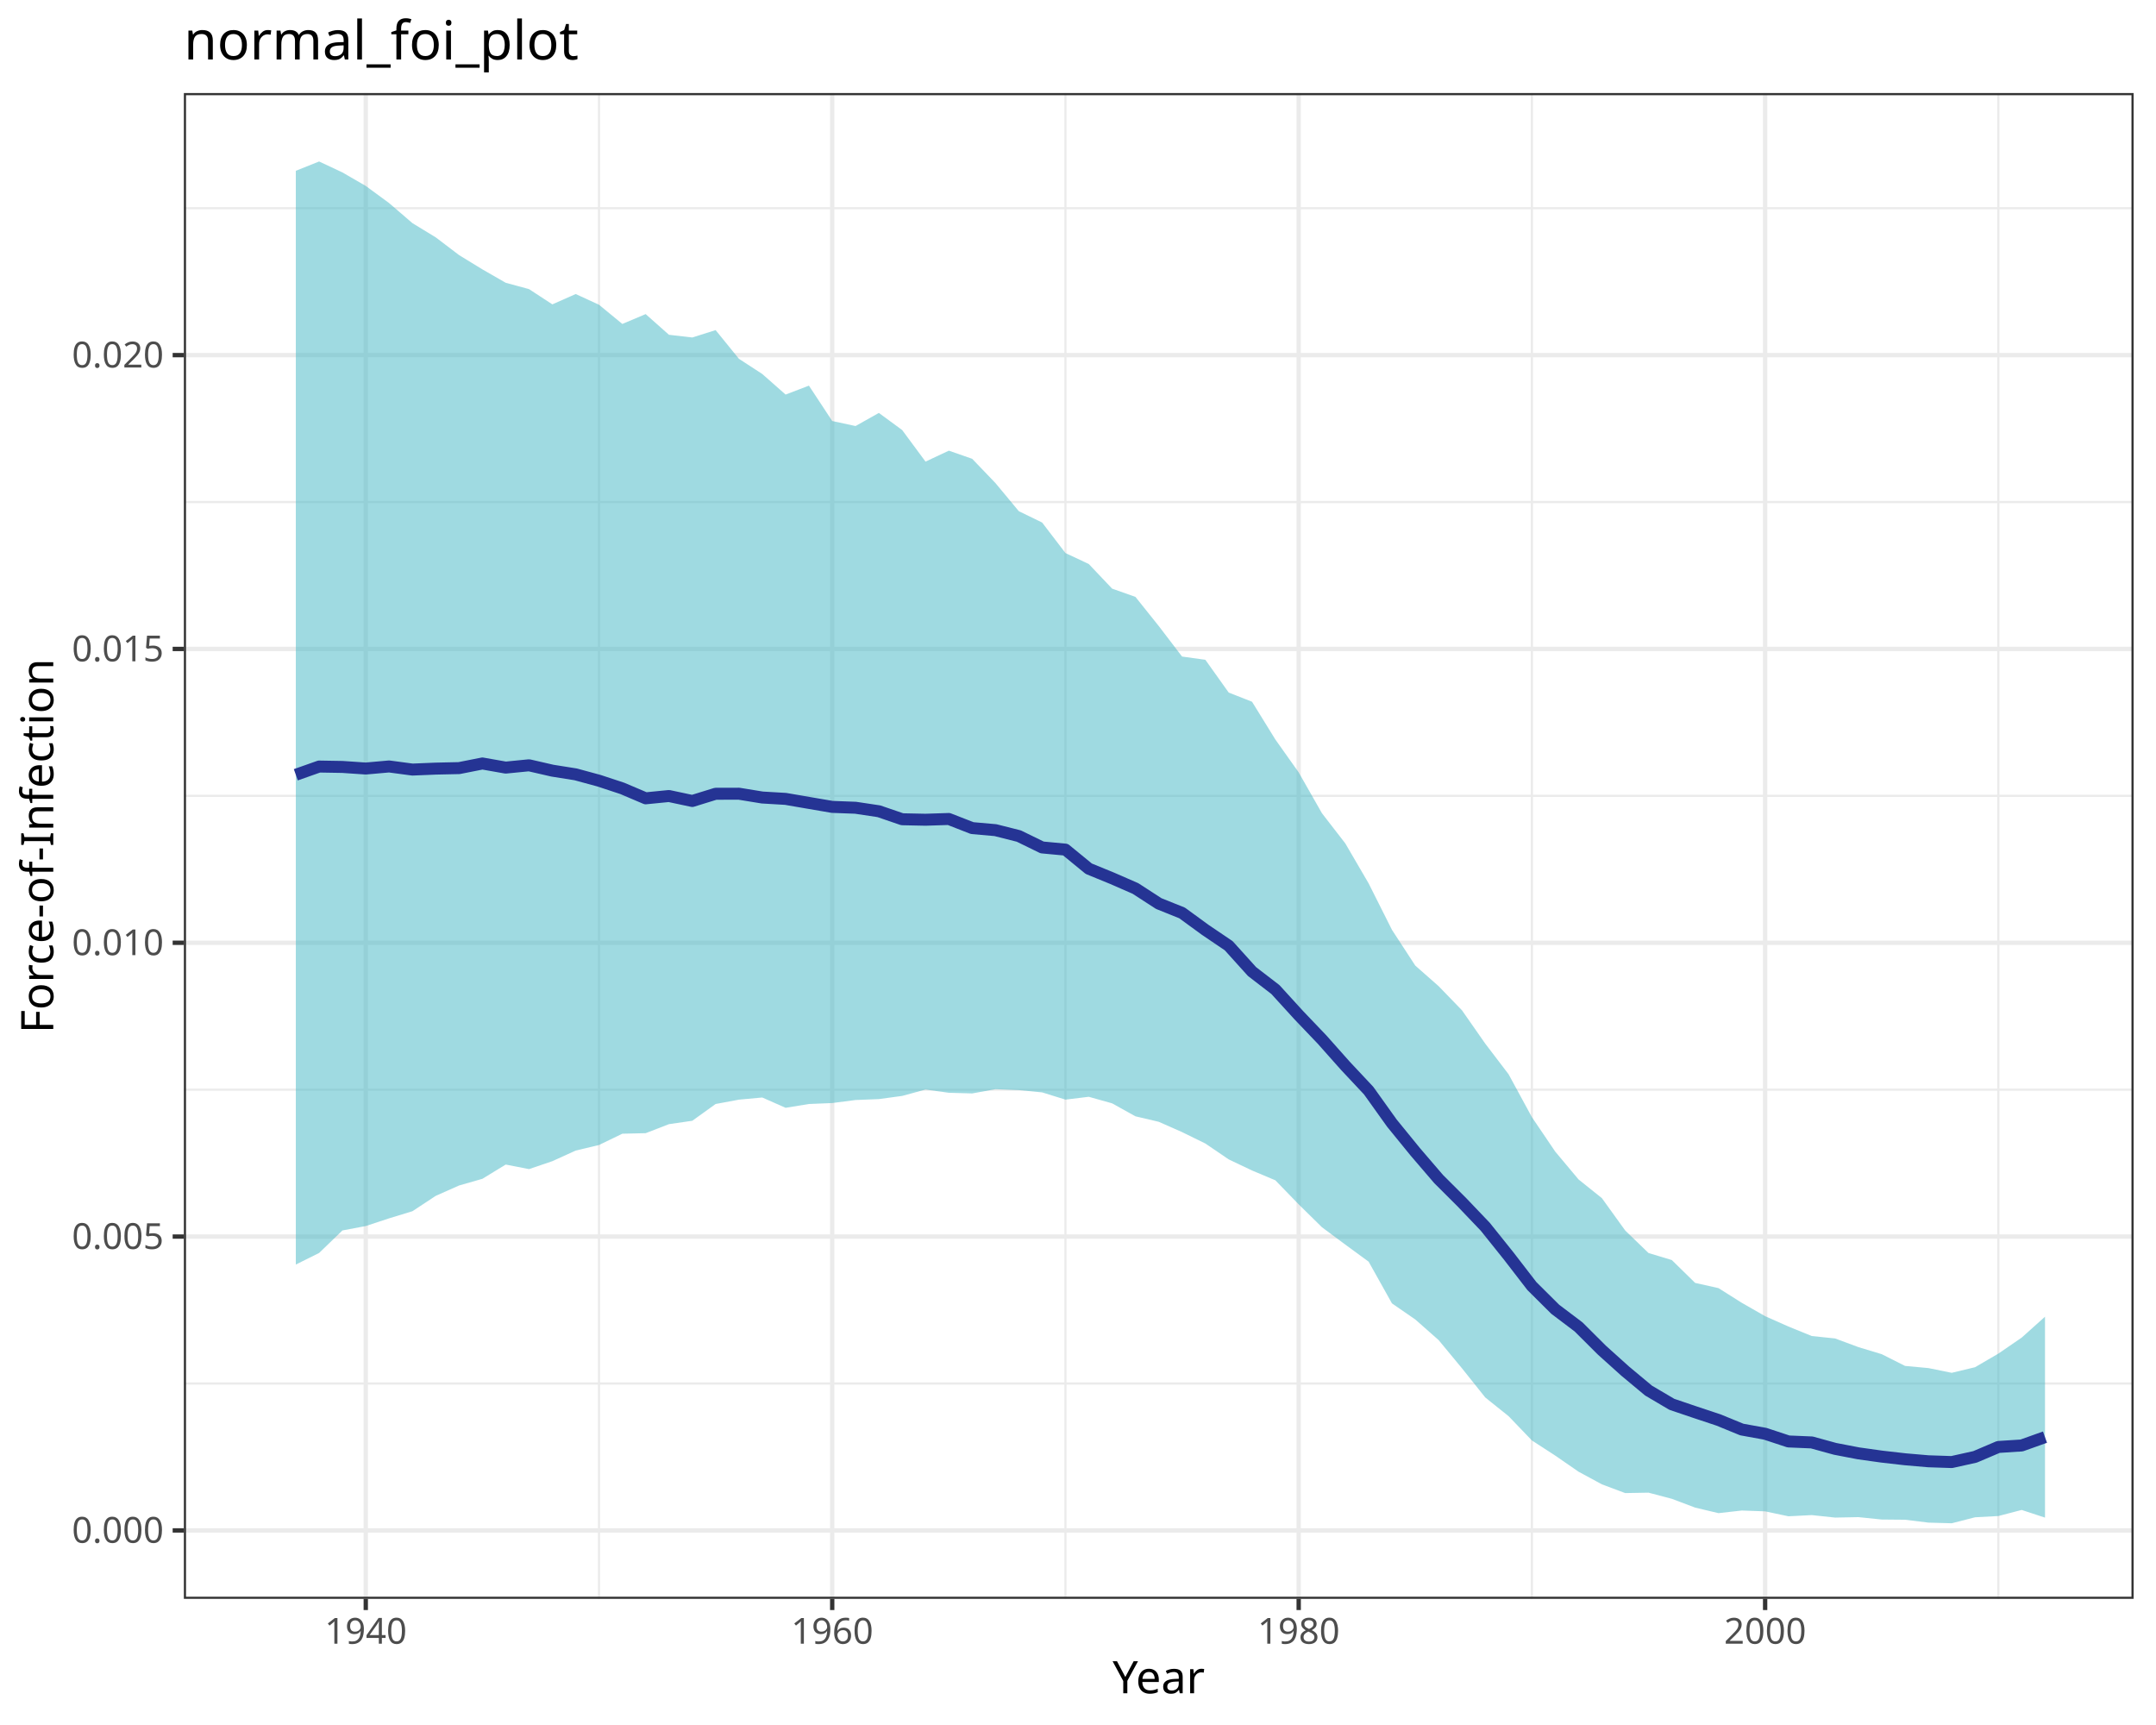
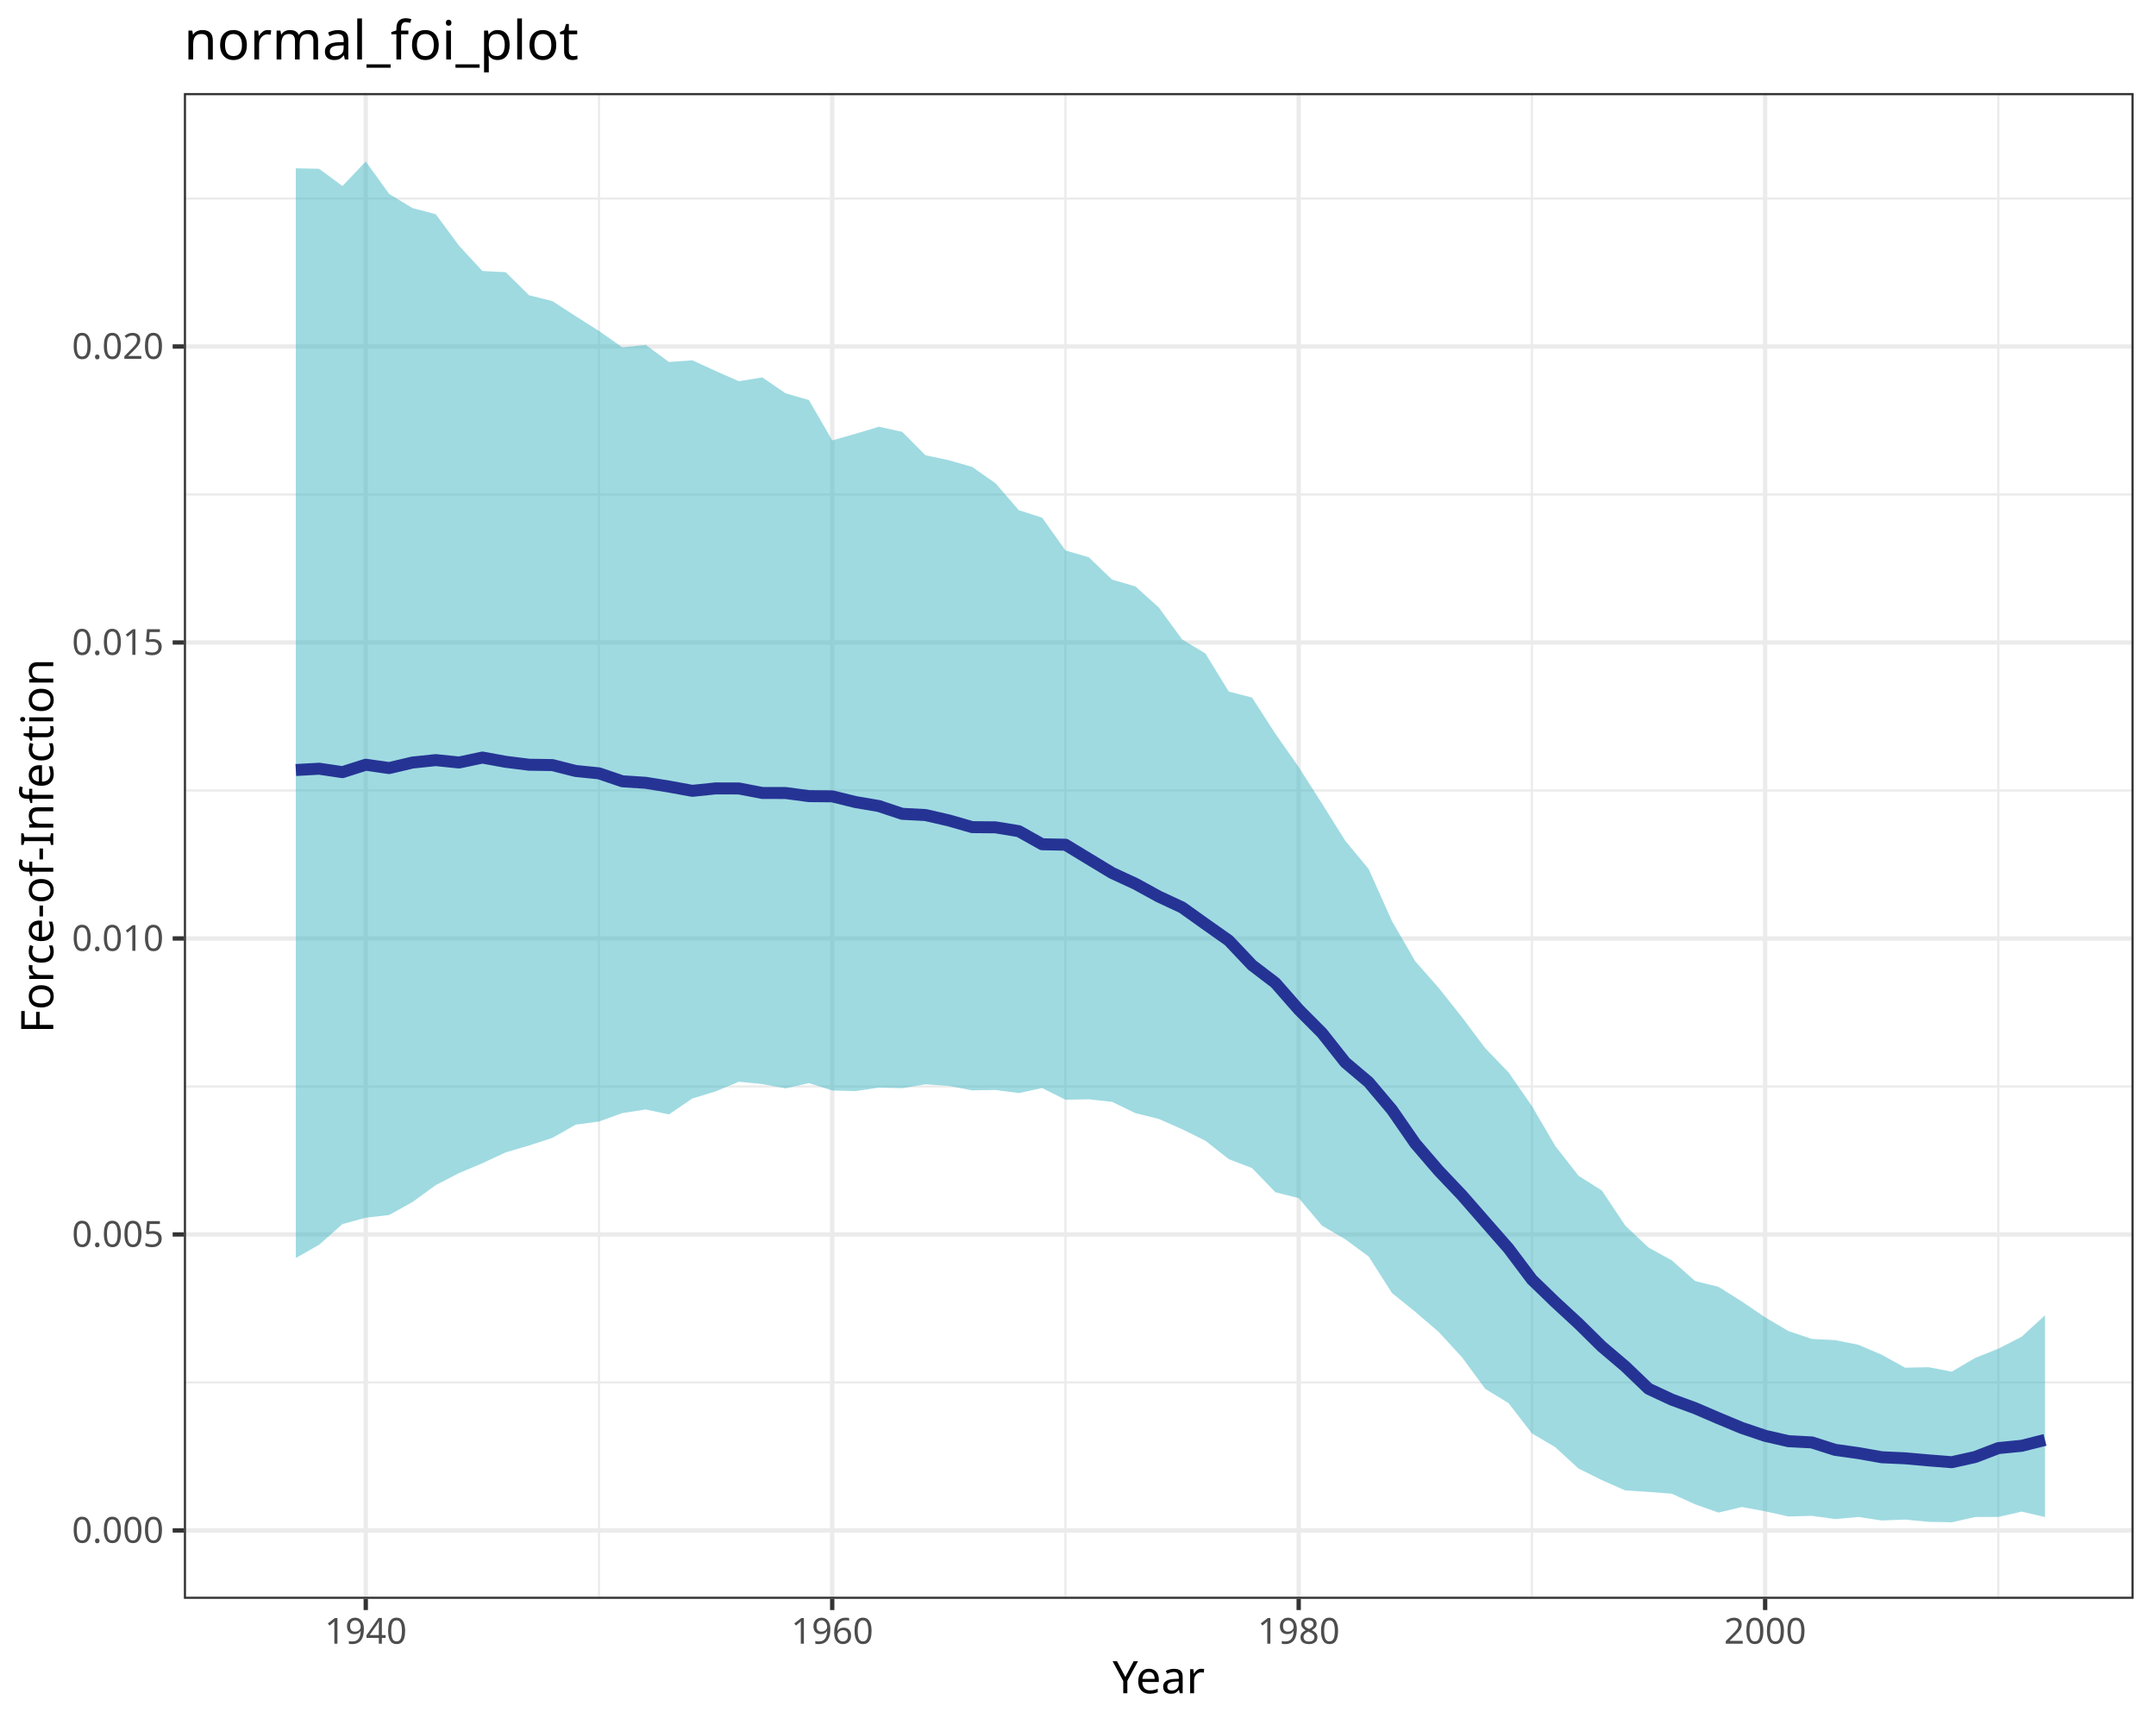
<svg xmlns="http://www.w3.org/2000/svg" class="svglite" data-engine-version="2.0" width="720.00pt" height="576.00pt" viewBox="0 0 720.00 576.00">
  <defs>
    <style type="text/css">
    .svglite line, .svglite polyline, .svglite polygon, .svglite path, .svglite rect, .svglite circle {
      fill: none;
      stroke: #000000;
      stroke-linecap: round;
      stroke-linejoin: round;
      stroke-miterlimit: 10.00;
    }
  </style>
  </defs>
  <rect width="100%" height="100%" style="stroke: none; fill: #FFFFFF;" />
  <defs>
    <clipPath id="cpMC4wMHw3MjAuMDB8MC4wMHw1NzYuMDA=">
      <rect x="0.00" y="0.00" width="720.00" height="576.00" />
    </clipPath>
  </defs>
  <g clip-path="url(#cpMC4wMHw3MjAuMDB8MC4wMHw1NzYuMDA=)">
    <rect x="0.00" y="0.00" width="720.00" height="576.00" style="stroke-width: 1.45; stroke: #FFFFFF; fill: #FFFFFF;" />
  </g>
  <defs>
    <clipPath id="cpNjEuNDB8NzEyLjUzfDMxLjA3fDUzMy44OA==">
      <rect x="61.40" y="31.07" width="651.13" height="502.81" />
    </clipPath>
  </defs>
  <g clip-path="url(#cpNjEuNDB8NzEyLjUzfDMxLjA3fDUzMy44OA==)">
    <rect x="61.40" y="31.07" width="651.13" height="502.81" style="stroke-width: 1.45; stroke: none; fill: #FFFFFF;" />
-     <polyline points="61.40,461.97 712.53,461.97 " style="stroke-width: 0.73; stroke: #EBEBEB; stroke-linecap: butt;" />
-     <polyline points="61.40,363.86 712.53,363.86 " style="stroke-width: 0.73; stroke: #EBEBEB; stroke-linecap: butt;" />
-     <polyline points="61.40,265.75 712.53,265.75 " style="stroke-width: 0.73; stroke: #EBEBEB; stroke-linecap: butt;" />
-     <polyline points="61.40,167.63 712.53,167.63 " style="stroke-width: 0.73; stroke: #EBEBEB; stroke-linecap: butt;" />
-     <polyline points="61.40,69.52 712.53,69.52 " style="stroke-width: 0.73; stroke: #EBEBEB; stroke-linecap: butt;" />
+     <polyline points="61.40,461.61 712.53,461.61 " style="stroke-width: 0.73; stroke: #EBEBEB; stroke-linecap: butt;" />
+     <polyline points="61.40,362.78 712.53,362.78 " style="stroke-width: 0.73; stroke: #EBEBEB; stroke-linecap: butt;" />
+     <polyline points="61.40,263.95 712.53,263.95 " style="stroke-width: 0.73; stroke: #EBEBEB; stroke-linecap: butt;" />
+     <polyline points="61.40,165.12 712.53,165.12 " style="stroke-width: 0.73; stroke: #EBEBEB; stroke-linecap: butt;" />
+     <polyline points="61.40,66.29 712.53,66.29 " style="stroke-width: 0.73; stroke: #EBEBEB; stroke-linecap: butt;" />
    <polyline points="200.04,533.88 200.04,31.07 " style="stroke-width: 0.73; stroke: #EBEBEB; stroke-linecap: butt;" />
    <polyline points="355.81,533.88 355.81,31.07 " style="stroke-width: 0.73; stroke: #EBEBEB; stroke-linecap: butt;" />
    <polyline points="511.58,533.88 511.58,31.07 " style="stroke-width: 0.73; stroke: #EBEBEB; stroke-linecap: butt;" />
    <polyline points="667.35,533.88 667.35,31.07 " style="stroke-width: 0.73; stroke: #EBEBEB; stroke-linecap: butt;" />
    <polyline points="61.40,511.03 712.53,511.03 " style="stroke-width: 1.45; stroke: #EBEBEB; stroke-linecap: butt;" />
-     <polyline points="61.40,412.91 712.53,412.91 " style="stroke-width: 1.45; stroke: #EBEBEB; stroke-linecap: butt;" />
-     <polyline points="61.40,314.80 712.53,314.80 " style="stroke-width: 1.45; stroke: #EBEBEB; stroke-linecap: butt;" />
-     <polyline points="61.40,216.69 712.53,216.69 " style="stroke-width: 1.45; stroke: #EBEBEB; stroke-linecap: butt;" />
-     <polyline points="61.40,118.58 712.53,118.58 " style="stroke-width: 1.45; stroke: #EBEBEB; stroke-linecap: butt;" />
+     <polyline points="61.40,412.20 712.53,412.20 " style="stroke-width: 1.45; stroke: #EBEBEB; stroke-linecap: butt;" />
+     <polyline points="61.40,313.36 712.53,313.36 " style="stroke-width: 1.45; stroke: #EBEBEB; stroke-linecap: butt;" />
+     <polyline points="61.40,214.53 712.53,214.53 " style="stroke-width: 1.45; stroke: #EBEBEB; stroke-linecap: butt;" />
+     <polyline points="61.40,115.70 712.53,115.70 " style="stroke-width: 1.45; stroke: #EBEBEB; stroke-linecap: butt;" />
    <polyline points="122.15,533.88 122.15,31.07 " style="stroke-width: 1.45; stroke: #EBEBEB; stroke-linecap: butt;" />
    <polyline points="277.92,533.88 277.92,31.07 " style="stroke-width: 1.45; stroke: #EBEBEB; stroke-linecap: butt;" />
    <polyline points="433.70,533.88 433.70,31.07 " style="stroke-width: 1.45; stroke: #EBEBEB; stroke-linecap: butt;" />
    <polyline points="589.47,533.88 589.47,31.07 " style="stroke-width: 1.45; stroke: #EBEBEB; stroke-linecap: butt;" />
-     <polygon points="98.79,57.03 106.57,53.92 114.36,57.58 122.15,62.09 129.94,67.81 137.73,74.51 145.52,79.26 153.31,85.18 161.10,89.95 168.88,94.42 176.67,96.54 184.46,101.63 192.25,98.18 200.04,101.76 207.83,108.17 215.62,104.88 223.40,111.79 231.19,112.69 238.98,110.23 246.77,119.81 254.56,124.88 262.35,131.75 270.14,128.77 277.92,140.58 285.71,142.26 293.50,137.88 301.29,143.61 309.08,154.14 316.87,150.48 324.66,153.20 332.44,161.31 340.23,170.69 348.02,174.48 355.81,184.67 363.60,188.33 371.39,196.55 379.18,199.31 386.96,209.03 394.75,219.23 402.54,220.32 410.33,231.26 418.12,234.32 425.91,246.93 433.70,257.91 441.48,271.57 449.27,281.63 457.06,294.98 464.85,310.49 472.64,322.43 480.43,329.29 488.22,337.34 496.00,348.48 503.79,358.70 511.58,373.03 519.37,384.53 527.16,393.83 534.95,400.07 542.74,410.88 550.53,418.40 558.31,420.75 566.10,428.38 573.89,430.12 581.68,435.03 589.47,439.49 597.26,442.95 605.05,446.12 612.83,446.93 620.62,449.82 628.41,452.18 636.20,456.10 643.99,456.82 651.78,458.40 659.57,456.53 667.35,451.99 675.14,446.65 682.93,439.67 682.93,506.75 675.14,504.19 667.35,506.22 659.57,506.64 651.78,508.64 643.99,508.42 636.20,507.46 628.41,507.39 620.62,506.59 612.83,506.74 605.05,505.91 597.26,506.31 589.47,504.66 581.68,504.38 573.89,505.26 566.10,503.41 558.31,500.47 550.53,498.42 542.74,498.56 534.95,495.64 527.16,491.42 519.37,486.04 511.58,480.99 503.79,472.87 496.00,466.63 488.22,456.88 480.43,447.47 472.64,440.59 464.85,435.22 457.06,421.29 449.27,415.59 441.48,409.80 433.70,402.15 425.91,394.12 418.12,390.84 410.33,387.14 402.54,381.84 394.75,378.02 386.96,374.58 379.18,372.75 371.39,368.42 363.60,366.23 355.81,367.18 348.02,364.76 340.23,364.00 332.44,363.69 324.66,365.11 316.87,364.89 309.08,363.81 301.29,365.94 293.50,367.00 285.71,367.31 277.92,368.32 270.14,368.64 262.35,369.91 254.56,366.47 246.77,367.19 238.98,368.64 231.19,374.24 223.40,375.37 215.62,378.38 207.83,378.56 200.04,382.33 192.25,384.19 184.46,387.73 176.67,390.38 168.88,388.86 161.10,393.62 153.31,395.85 145.52,399.31 137.73,404.44 129.94,406.82 122.15,409.39 114.36,410.86 106.57,418.38 98.79,422.25 " style="stroke-width: 0.00; stroke: none; stroke-linecap: butt; fill: #41B6C4; fill-opacity: 0.50;" />
-     <polyline points="98.79,57.03 106.57,53.92 114.36,57.58 122.15,62.09 129.94,67.81 137.73,74.51 145.52,79.26 153.31,85.18 161.10,89.95 168.88,94.42 176.67,96.54 184.46,101.63 192.25,98.18 200.04,101.76 207.83,108.17 215.62,104.88 223.40,111.79 231.19,112.69 238.98,110.23 246.77,119.81 254.56,124.88 262.35,131.75 270.14,128.77 277.92,140.58 285.71,142.26 293.50,137.88 301.29,143.61 309.08,154.14 316.87,150.48 324.66,153.20 332.44,161.31 340.23,170.69 348.02,174.48 355.81,184.67 363.60,188.33 371.39,196.55 379.18,199.31 386.96,209.03 394.75,219.23 402.54,220.32 410.33,231.26 418.12,234.32 425.91,246.93 433.70,257.91 441.48,271.57 449.27,281.63 457.06,294.98 464.85,310.49 472.64,322.43 480.43,329.29 488.22,337.34 496.00,348.48 503.79,358.70 511.58,373.03 519.37,384.53 527.16,393.83 534.95,400.07 542.74,410.88 550.53,418.40 558.31,420.75 566.10,428.38 573.89,430.12 581.68,435.03 589.47,439.49 597.26,442.95 605.05,446.12 612.83,446.93 620.62,449.82 628.41,452.18 636.20,456.10 643.99,456.82 651.78,458.40 659.57,456.53 667.35,451.99 675.14,446.65 682.93,439.67 " style="stroke-width: 1.07; stroke: none; stroke-linecap: butt;" />
-     <polyline points="682.93,506.75 675.14,504.19 667.35,506.22 659.57,506.64 651.78,508.64 643.99,508.42 636.20,507.46 628.41,507.39 620.62,506.59 612.83,506.74 605.05,505.91 597.26,506.31 589.47,504.66 581.68,504.38 573.89,505.26 566.10,503.41 558.31,500.47 550.53,498.42 542.74,498.56 534.95,495.64 527.16,491.42 519.37,486.04 511.58,480.99 503.79,472.87 496.00,466.63 488.22,456.88 480.43,447.47 472.64,440.59 464.85,435.22 457.06,421.29 449.27,415.59 441.48,409.80 433.70,402.15 425.91,394.12 418.12,390.84 410.33,387.14 402.54,381.84 394.75,378.02 386.96,374.58 379.18,372.75 371.39,368.42 363.60,366.23 355.81,367.18 348.02,364.76 340.23,364.00 332.44,363.69 324.66,365.11 316.87,364.89 309.08,363.81 301.29,365.94 293.50,367.00 285.71,367.31 277.92,368.32 270.14,368.64 262.35,369.91 254.56,366.47 246.77,367.19 238.98,368.64 231.19,374.24 223.40,375.37 215.62,378.38 207.83,378.56 200.04,382.33 192.25,384.19 184.46,387.73 176.67,390.38 168.88,388.86 161.10,393.62 153.31,395.85 145.52,399.31 137.73,404.44 129.94,406.82 122.15,409.39 114.36,410.86 106.57,418.38 98.79,422.25 " style="stroke-width: 1.07; stroke: none; stroke-linecap: butt;" />
-     <polyline points="98.79,258.71 106.57,255.96 114.36,256.09 122.15,256.62 129.94,255.93 137.73,256.97 145.52,256.65 153.31,256.48 161.10,254.94 168.88,256.31 176.67,255.54 184.46,257.33 192.25,258.57 200.04,260.69 207.83,263.26 215.62,266.57 223.40,265.80 231.19,267.46 238.98,265.05 246.77,265.03 254.56,266.30 262.35,266.76 270.14,268.10 277.92,269.43 285.71,269.72 293.50,270.89 301.29,273.56 309.08,273.72 316.87,273.47 324.66,276.51 332.44,277.20 340.23,279.17 348.02,282.97 355.81,283.70 363.60,290.08 371.39,293.27 379.18,296.67 386.96,301.71 394.75,304.84 402.54,310.52 410.33,315.79 418.12,324.42 425.91,330.41 433.70,338.95 441.48,347.10 449.27,355.86 457.06,364.17 464.85,375.06 472.64,384.62 480.43,393.70 488.22,401.47 496.00,409.62 503.79,419.34 511.58,429.44 519.37,437.18 527.16,443.07 534.95,450.83 542.74,457.84 550.53,464.33 558.31,468.92 566.10,471.56 573.89,474.15 581.68,477.34 589.47,478.75 597.26,481.32 605.05,481.65 612.83,483.79 620.62,485.29 628.41,486.38 636.20,487.27 643.99,487.94 651.78,488.20 659.57,486.47 667.35,483.16 675.14,482.66 682.93,479.88 " style="stroke-width: 4.00; stroke: #253494; stroke-linecap: butt;" />
+     <polygon points="98.79,56.20 106.57,56.36 114.36,62.12 122.15,53.92 129.94,64.73 137.73,69.47 145.52,71.53 153.31,82.06 161.10,90.49 168.88,90.89 176.67,98.58 184.46,100.54 192.25,105.58 200.04,110.52 207.83,115.98 215.62,115.16 223.40,120.88 231.19,120.30 238.98,123.88 246.77,127.29 254.56,126.02 262.35,131.33 270.14,133.59 277.92,147.05 285.71,144.84 293.50,142.49 301.29,144.20 309.08,152.02 316.87,153.67 324.66,155.91 332.44,161.36 340.23,170.36 348.02,172.85 355.81,183.80 363.60,186.08 371.39,193.54 379.18,195.82 386.96,202.83 394.75,213.48 402.54,218.20 410.33,230.91 418.12,232.92 425.91,245.00 433.70,256.12 441.48,268.31 449.27,280.78 457.06,290.16 464.85,307.56 472.64,321.00 480.43,329.84 488.22,339.64 496.00,350.01 503.79,358.09 511.58,369.31 519.37,382.64 527.16,392.62 534.95,397.53 542.74,409.22 550.53,416.58 558.31,420.86 566.10,427.77 573.89,429.68 581.68,434.58 589.47,439.87 597.26,444.46 605.05,447.09 612.83,447.48 620.62,449.04 628.41,452.37 636.20,456.69 643.99,456.52 651.78,458.02 659.57,453.45 667.35,450.34 675.14,446.34 682.93,439.19 682.93,506.56 675.14,504.74 667.35,506.53 659.57,506.55 651.78,508.32 643.99,508.16 636.20,507.40 628.41,507.71 620.62,506.55 612.83,507.23 605.05,506.16 597.26,506.38 589.47,504.64 581.68,503.21 573.89,505.07 566.10,502.32 558.31,498.77 550.53,498.17 542.74,497.67 534.95,494.24 527.16,490.38 519.37,483.23 511.58,478.63 503.79,468.55 496.00,463.75 488.22,453.19 480.43,444.73 472.64,438.05 464.85,431.75 457.06,419.56 449.27,413.82 441.48,409.26 433.70,400.07 425.91,398.11 418.12,390.04 410.33,387.05 402.54,380.89 394.75,377.06 386.96,373.62 379.18,371.70 371.39,367.93 363.60,367.07 355.81,367.21 348.02,363.32 340.23,365.00 332.44,363.96 324.66,364.08 316.87,362.61 309.08,362.06 301.29,363.36 293.50,363.17 285.71,364.33 277.92,364.13 270.14,361.66 262.35,363.42 254.56,361.98 246.77,361.20 238.98,364.43 231.19,366.81 223.40,372.12 215.62,370.47 207.83,371.67 200.04,374.49 192.25,375.54 184.46,379.96 176.67,382.50 168.88,384.79 161.10,388.42 153.31,391.70 145.52,395.72 137.73,401.39 129.94,405.71 122.15,406.61 114.36,408.74 106.57,415.64 98.79,420.06 " style="stroke-width: 0.00; stroke: none; stroke-linecap: butt; fill: #41B6C4; fill-opacity: 0.50;" />
+     <polyline points="98.79,56.20 106.57,56.36 114.36,62.12 122.15,53.92 129.94,64.73 137.73,69.47 145.52,71.53 153.31,82.06 161.10,90.49 168.88,90.89 176.67,98.58 184.46,100.54 192.25,105.58 200.04,110.52 207.83,115.98 215.62,115.16 223.40,120.88 231.19,120.30 238.98,123.88 246.77,127.29 254.56,126.02 262.35,131.33 270.14,133.59 277.92,147.05 285.71,144.84 293.50,142.49 301.29,144.20 309.08,152.02 316.87,153.67 324.66,155.91 332.44,161.36 340.23,170.36 348.02,172.85 355.81,183.80 363.60,186.08 371.39,193.54 379.18,195.82 386.96,202.83 394.75,213.48 402.54,218.20 410.33,230.91 418.12,232.92 425.91,245.00 433.70,256.12 441.48,268.31 449.27,280.78 457.06,290.16 464.85,307.56 472.64,321.00 480.43,329.84 488.22,339.64 496.00,350.01 503.79,358.09 511.58,369.31 519.37,382.64 527.16,392.62 534.95,397.53 542.74,409.22 550.53,416.58 558.31,420.86 566.10,427.77 573.89,429.68 581.68,434.58 589.47,439.87 597.26,444.46 605.05,447.09 612.83,447.48 620.62,449.04 628.41,452.37 636.20,456.69 643.99,456.52 651.78,458.02 659.57,453.45 667.35,450.34 675.14,446.34 682.93,439.19 " style="stroke-width: 1.07; stroke: none; stroke-linecap: butt;" />
+     <polyline points="682.93,506.56 675.14,504.74 667.35,506.53 659.57,506.55 651.78,508.32 643.99,508.16 636.20,507.40 628.41,507.71 620.62,506.55 612.83,507.23 605.05,506.16 597.26,506.38 589.47,504.64 581.68,503.21 573.89,505.07 566.10,502.32 558.31,498.77 550.53,498.17 542.74,497.67 534.95,494.24 527.16,490.38 519.37,483.23 511.58,478.63 503.79,468.55 496.00,463.75 488.22,453.19 480.43,444.73 472.64,438.05 464.85,431.75 457.06,419.56 449.27,413.82 441.48,409.26 433.70,400.07 425.91,398.11 418.12,390.04 410.33,387.05 402.54,380.89 394.75,377.06 386.96,373.62 379.18,371.70 371.39,367.93 363.60,367.07 355.81,367.21 348.02,363.32 340.23,365.00 332.44,363.96 324.66,364.08 316.87,362.61 309.08,362.06 301.29,363.36 293.50,363.17 285.71,364.33 277.92,364.13 270.14,361.66 262.35,363.42 254.56,361.98 246.77,361.20 238.98,364.43 231.19,366.81 223.40,372.12 215.62,370.47 207.83,371.67 200.04,374.49 192.25,375.54 184.46,379.96 176.67,382.50 168.88,384.79 161.10,388.42 153.31,391.70 145.52,395.72 137.73,401.39 129.94,405.71 122.15,406.61 114.36,408.74 106.57,415.64 98.79,420.06 " style="stroke-width: 1.07; stroke: none; stroke-linecap: butt;" />
+     <polyline points="98.79,257.12 106.57,256.68 114.36,257.83 122.15,255.35 129.94,256.47 137.73,254.63 145.52,253.81 153.31,254.61 161.10,252.96 168.88,254.38 176.67,255.35 184.46,255.47 192.25,257.44 200.04,258.23 207.83,260.88 215.62,261.39 223.40,262.64 231.19,264.07 238.98,263.26 246.77,263.28 254.56,264.78 262.35,264.80 270.14,265.84 277.92,265.91 285.71,267.82 293.50,269.15 301.29,271.75 309.08,272.16 316.87,273.95 324.66,276.19 332.44,276.26 340.23,277.54 348.02,281.91 355.81,282.06 363.60,286.79 371.39,291.50 379.18,295.10 386.96,299.36 394.75,302.99 402.54,308.55 410.33,314.04 418.12,322.27 425.91,328.22 433.70,337.11 441.48,344.92 449.27,354.77 457.06,361.35 464.85,370.59 472.64,381.84 480.43,390.90 488.22,399.11 496.00,408.01 503.79,416.90 511.58,427.26 519.37,434.79 527.16,441.98 534.95,449.65 542.74,456.26 550.53,463.73 558.31,467.36 566.10,470.22 573.89,473.57 581.68,476.81 589.47,479.44 597.26,481.23 605.05,481.64 612.83,484.12 620.62,485.21 628.41,486.59 636.20,486.95 643.99,487.64 651.78,488.25 659.57,486.52 667.35,483.54 675.14,482.77 682.93,480.81 " style="stroke-width: 4.00; stroke: #253494; stroke-linecap: butt;" />
    <rect x="61.40" y="31.07" width="651.13" height="502.81" style="stroke-width: 1.45; stroke: #333333;" />
  </g>
  <g clip-path="url(#cpMC4wMHw3MjAuMDB8MC4wMHw1NzYuMDA=)">
    <text x="54.68" y="515.15" text-anchor="end" style="font-size: 12.00px; fill: #4D4D4D; font-family: sans;" textLength="30.03px" lengthAdjust="spacingAndGlyphs">0.000</text>
-     <text x="54.68" y="417.04" text-anchor="end" style="font-size: 12.00px; fill: #4D4D4D; font-family: sans;" textLength="30.03px" lengthAdjust="spacingAndGlyphs">0.005</text>
-     <text x="54.68" y="318.93" text-anchor="end" style="font-size: 12.00px; fill: #4D4D4D; font-family: sans;" textLength="30.03px" lengthAdjust="spacingAndGlyphs">0.010</text>
-     <text x="54.68" y="220.82" text-anchor="end" style="font-size: 12.00px; fill: #4D4D4D; font-family: sans;" textLength="30.03px" lengthAdjust="spacingAndGlyphs">0.015</text>
-     <text x="54.68" y="122.71" text-anchor="end" style="font-size: 12.00px; fill: #4D4D4D; font-family: sans;" textLength="30.03px" lengthAdjust="spacingAndGlyphs">0.020</text>
+     <text x="54.68" y="416.32" text-anchor="end" style="font-size: 12.00px; fill: #4D4D4D; font-family: sans;" textLength="30.03px" lengthAdjust="spacingAndGlyphs">0.005</text>
+     <text x="54.68" y="317.49" text-anchor="end" style="font-size: 12.00px; fill: #4D4D4D; font-family: sans;" textLength="30.03px" lengthAdjust="spacingAndGlyphs">0.010</text>
+     <text x="54.68" y="218.66" text-anchor="end" style="font-size: 12.00px; fill: #4D4D4D; font-family: sans;" textLength="30.03px" lengthAdjust="spacingAndGlyphs">0.015</text>
+     <text x="54.68" y="119.83" text-anchor="end" style="font-size: 12.00px; fill: #4D4D4D; font-family: sans;" textLength="30.03px" lengthAdjust="spacingAndGlyphs">0.020</text>
    <polyline points="57.66,511.03 61.40,511.03 " style="stroke-width: 1.45; stroke: #333333; stroke-linecap: butt;" />
-     <polyline points="57.66,412.91 61.40,412.91 " style="stroke-width: 1.45; stroke: #333333; stroke-linecap: butt;" />
-     <polyline points="57.66,314.80 61.40,314.80 " style="stroke-width: 1.45; stroke: #333333; stroke-linecap: butt;" />
-     <polyline points="57.66,216.69 61.40,216.69 " style="stroke-width: 1.45; stroke: #333333; stroke-linecap: butt;" />
-     <polyline points="57.66,118.58 61.40,118.58 " style="stroke-width: 1.45; stroke: #333333; stroke-linecap: butt;" />
+     <polyline points="57.66,412.20 61.40,412.20 " style="stroke-width: 1.45; stroke: #333333; stroke-linecap: butt;" />
+     <polyline points="57.66,313.36 61.40,313.36 " style="stroke-width: 1.45; stroke: #333333; stroke-linecap: butt;" />
+     <polyline points="57.66,214.53 61.40,214.53 " style="stroke-width: 1.45; stroke: #333333; stroke-linecap: butt;" />
+     <polyline points="57.66,115.70 61.40,115.70 " style="stroke-width: 1.45; stroke: #333333; stroke-linecap: butt;" />
    <polyline points="122.15,537.62 122.15,533.88 " style="stroke-width: 1.45; stroke: #333333; stroke-linecap: butt;" />
    <polyline points="277.92,537.62 277.92,533.88 " style="stroke-width: 1.45; stroke: #333333; stroke-linecap: butt;" />
    <polyline points="433.70,537.62 433.70,533.88 " style="stroke-width: 1.45; stroke: #333333; stroke-linecap: butt;" />
    <polyline points="589.47,537.62 589.47,533.88 " style="stroke-width: 1.45; stroke: #333333; stroke-linecap: butt;" />
    <text x="122.15" y="548.86" text-anchor="middle" style="font-size: 12.00px; fill: #4D4D4D; font-family: sans;" textLength="26.70px" lengthAdjust="spacingAndGlyphs">1940</text>
    <text x="277.92" y="548.86" text-anchor="middle" style="font-size: 12.00px; fill: #4D4D4D; font-family: sans;" textLength="26.70px" lengthAdjust="spacingAndGlyphs">1960</text>
    <text x="433.70" y="548.86" text-anchor="middle" style="font-size: 12.00px; fill: #4D4D4D; font-family: sans;" textLength="26.70px" lengthAdjust="spacingAndGlyphs">1980</text>
    <text x="589.47" y="548.86" text-anchor="middle" style="font-size: 12.00px; fill: #4D4D4D; font-family: sans;" textLength="26.70px" lengthAdjust="spacingAndGlyphs">2000</text>
    <text x="386.96" y="565.41" text-anchor="middle" style="font-size: 15.00px; font-family: sans;" textLength="31.69px" lengthAdjust="spacingAndGlyphs">Year</text>
    <text transform="translate(17.79,282.47) rotate(-90)" text-anchor="middle" style="font-size: 15.00px; font-family: sans;" textLength="117.56px" lengthAdjust="spacingAndGlyphs">Force-of-Infection</text>
    <text x="61.40" y="19.86" style="font-size: 18.00px; font-family: sans;" textLength="123.08px" lengthAdjust="spacingAndGlyphs">normal_foi_plot</text>
  </g>
</svg>
